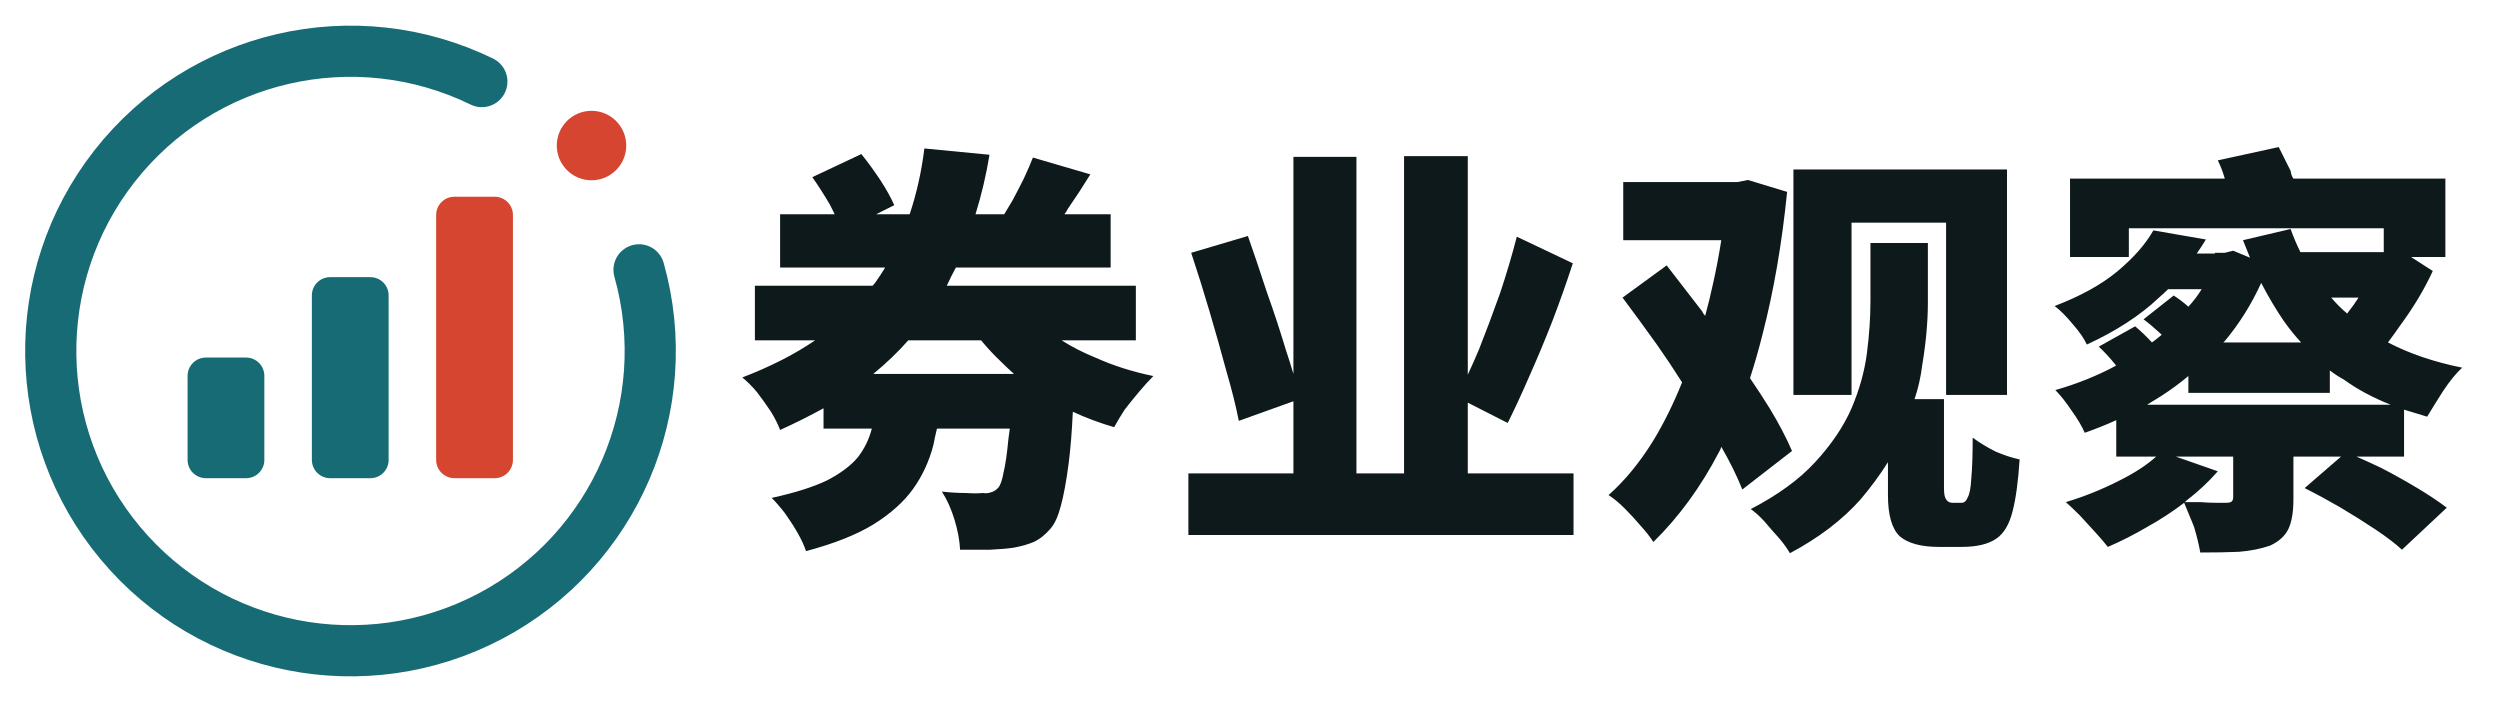
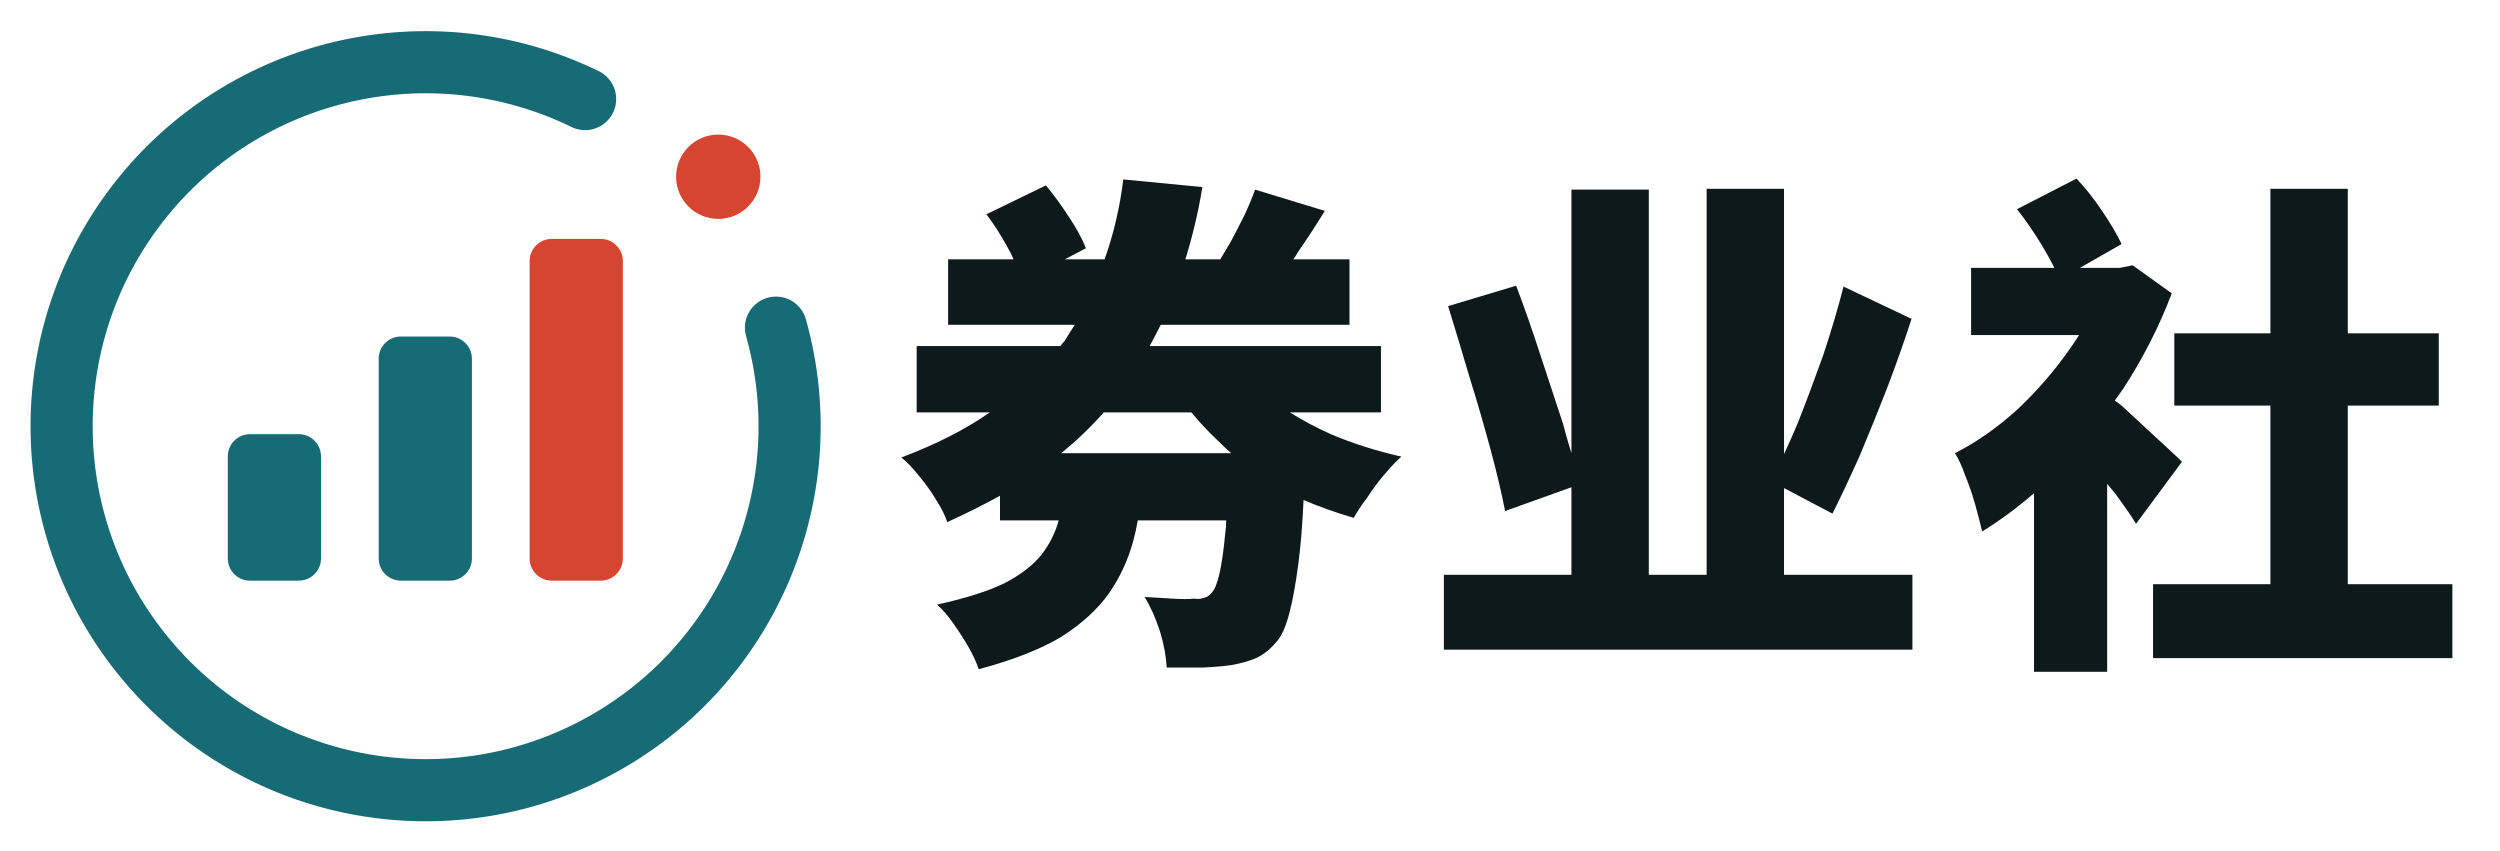
- <svg xmlns="http://www.w3.org/2000/svg" viewBox="0 0 357 100">
+ <svg xmlns="http://www.w3.org/2000/svg" viewBox="0 0 294 100">
  <g transform="translate(-16.8 -16.8) scale(.261)">
    <path d="M414 212A164 164 0 1 1 328 109" fill="none" stroke="#176b75" stroke-width="28" stroke-linecap="round" />
    <circle cx="388" cy="144" r="19" fill="#d6452f" />
    <rect x="167" y="260" width="42" height="66" rx="10" fill="#176b75" />
    <rect x="235" y="216" width="42" height="110" rx="10" fill="#176b75" />
    <rect x="303" y="172" width="42" height="154" rx="10" fill="#d6452f" />
  </g>
-   <path d="M107.8 48.6L107.8 40.8L124.6 40.8Q124.9 40.5 125.1 40.2L125.1 40.2Q125.8 39.2 126.4 38.2L126.4 38.2L111.4 38.2L111.4 30.6L119.2 30.6Q118.9 30.0 118.5 29.2L118.5 29.2Q117.2 27.0 116.0 25.3L116.0 25.3L123.0 22.0Q124.3 23.6 125.7 25.7Q127.0 27.7 127.7 29.3L127.7 29.3L125.1 30.6L129.9 30.6Q131.4 26.1 132.0 21.2L132.0 21.2L141.3 22.1Q140.6 26.4 139.3 30.6L139.3 30.6L143.4 30.6Q144.0 29.6 144.6 28.6L144.6 28.6Q145.4 27.1 146.2 25.5Q147.0 23.8 147.5 22.5L147.5 22.5L155.7 24.9Q154.1 27.5 152.5 29.8L152.5 29.8Q152.3 30.2 152.0 30.6L152.0 30.6L158.6 30.6L158.6 38.2L136.5 38.2Q135.8 39.5 135.2 40.8L135.2 40.8L162.2 40.8L162.2 48.6L151.6 48.6Q153.8 50.0 156.5 51.1L156.5 51.1Q160.3 52.8 164.7 53.7L164.7 53.7Q163.8 54.6 162.7 55.9Q161.6 57.2 160.6 58.5Q159.7 59.9 159.1 61.0L159.1 61.0Q156.0 60.1 153.2 58.8L153.2 58.8Q153.0 63.1 152.6 66.2L152.6 66.2Q152.1 70.0 151.5 72.2Q150.9 74.5 150.0 75.5L150.0 75.5Q148.9 76.8 147.6 77.4Q146.4 77.9 144.8 78.2L144.8 78.2Q143.5 78.4 141.4 78.5Q139.4 78.5 137.1 78.5L137.1 78.5Q137.0 76.5 136.3 74.2Q135.6 71.9 134.5 70.2L134.5 70.2Q136.3 70.4 137.9 70.4Q139.4 70.5 140.3 70.4L140.3 70.4Q141.0 70.5 141.5 70.3Q142.0 70.2 142.5 69.7L142.5 69.7Q143.0 69.2 143.3 67.5Q143.7 65.9 144.0 62.7L144.0 62.7Q144.1 62.0 144.2 61.2L144.2 61.2L133.8 61.2Q133.5 62.4 133.3 63.5L133.3 63.5Q132.4 67.0 130.4 69.8Q128.4 72.6 124.7 74.9Q121.1 77.1 115.1 78.7L115.1 78.7Q114.7 77.5 113.9 76.1Q113.1 74.7 112.1 73.3Q111.1 72.0 110.2 71.1L110.2 71.1Q115.2 70.0 118.1 68.6Q121.0 67.1 122.5 65.3L122.5 65.3Q123.9 63.5 124.5 61.2L124.5 61.2L117.6 61.2L117.6 58.3Q114.7 59.9 111.4 61.4L111.4 61.4Q111.0 60.3 110.1 58.8Q109.1 57.3 108.1 56.0Q107.0 54.7 106 53.9L106 53.9Q112.0 51.6 116.4 48.6L116.4 48.6L107.8 48.6ZM124.7 53.4L144.8 53.4Q143.9 52.6 143.1 51.8L143.1 51.8Q141.5 50.3 140.1 48.6L140.1 48.6L129.7 48.6Q127.5 51.1 124.7 53.4L124.7 53.4Z M169.7 76.4L169.7 67.6L184.7 67.6L184.7 57.3L176.9 60.1Q176.3 57.0 175.1 52.9Q174.0 48.8 172.7 44.4Q171.4 40.0 170.1 36.1L170.1 36.1L178.2 33.7Q179.5 37.4 180.9 41.7Q182.4 45.9 183.6 49.9L183.6 49.9Q184.2 51.7 184.7 53.4L184.7 53.4L184.7 22.4L193.7 22.4L193.7 67.6L200.5 67.6L200.5 22.3L209.6 22.3L209.6 53.5Q210.4 51.8 211.2 49.9L211.2 49.9Q212.7 46.1 214.2 41.9Q215.6 37.7 216.6 33.8L216.6 33.8L224.6 37.6Q223.3 41.6 221.7 45.8Q220.1 49.9 218.4 53.7Q216.8 57.4 215.3 60.4L215.3 60.4L209.6 57.5L209.6 67.6L224.7 67.6L224.7 76.4L169.7 76.4Z M231.8 34.3L231.8 26.0L248.1 26.0L249.6 25.7L255.2 27.4Q254.1 38.4 251.7 47.7L251.7 47.7Q250.9 50.9 249.9 54.0L249.9 54.0Q251.4 56.2 252.7 58.3L252.7 58.3Q254.7 61.6 255.9 64.4L255.9 64.4L248.8 69.9Q247.7 67.1 245.8 63.8L245.8 63.8Q245.7 64.2 245.5 64.5L245.5 64.5Q241.6 72.0 236.1 77.4L236.1 77.4Q235.4 76.3 234.3 75.1Q233.2 73.8 232 72.6Q230.8 71.4 229.7 70.7L229.7 70.7Q233.2 67.6 236.1 62.9L236.1 62.9Q238.4 59.1 240.2 54.6L240.2 54.6Q238.5 51.9 236.6 49.2L236.6 49.2Q234.1 45.7 231.7 42.5L231.7 42.5L238.0 37.9Q240.4 41.0 243.1 44.5L243.1 44.5Q243.2 44.8 243.5 45.1L243.5 45.1Q244.1 42.9 244.6 40.6L244.6 40.6Q245.3 37.5 245.8 34.3L245.8 34.3L231.8 34.3ZM256.1 56.4L256.1 24.2L286.6 24.2L286.6 56.4L277.9 56.4L277.9 31.8L264.4 31.8L264.4 56.4L256.1 56.4ZM267.1 43.0L267.1 34.7L275.3 34.7L275.3 43.2Q275.3 47.3 274.5 52.1L274.5 52.1Q274.2 54.6 273.4 57.0L273.4 57.0L277.6 57.0L277.6 69.7Q277.6 70.9 277.9 71.3Q278.2 71.8 278.8 71.8L278.8 71.8L280.1 71.8Q280.7 71.8 281.0 71.0Q281.4 70.3 281.5 68.3Q281.7 66.2 281.7 62.5L281.7 62.5Q283.2 63.6 285.0 64.5Q286.9 65.3 288.4 65.6L288.4 65.6Q288.1 70.3 287.4 73.0Q286.7 75.8 285.1 76.9Q283.4 78.1 280.1 78.1L280.1 78.1L276.9 78.1Q273.1 78.1 271.3 76.6Q269.6 75.0 269.6 70.7L269.6 70.7L269.6 66.0Q267.9 68.7 265.7 71.3L265.7 71.3Q261.8 75.7 255.6 79L255.6 79Q255.1 78.1 254.1 76.9Q253.0 75.7 252.0 74.5Q250.9 73.3 250.0 72.7L250.0 72.7Q255.8 69.7 259.2 66.0Q262.7 62.2 264.4 58.3Q266.1 54.3 266.6 50.4Q267.1 46.5 267.1 43.0L267.1 43.0Z M307.5 32.9L307.5 32.9L315.0 34.2Q314.4 35.2 313.7 36.2L313.7 36.2L316.3 36.2L316.3 36.1L317.7 36.1L318.9 35.8L321.3 36.8Q320.8 35.6 320.3 34.3L320.3 34.3L327.1 32.7Q327.7 34.4 328.5 36.0L328.5 36.0L340.4 36.0L340.4 32.6L304.0 32.6L304.0 36.7L295.6 36.7L295.6 25.5L317.7 25.5Q317.3 24.1 316.7 22.9L316.7 22.9L325.4 21Q326.2 22.6 327.1 24.4L327.1 24.4Q327.2 25.1 327.5 25.5L327.5 25.5L349.2 25.5L349.2 36.7L344.3 36.7L347.4 38.7Q345.6 42.6 342.8 46.4L342.8 46.4Q341.9 47.7 341.0 48.9L341.0 48.9Q345.6 51.3 351.6 52.5L351.6 52.5Q350.3 53.7 348.9 55.8Q347.5 58.0 346.6 59.5L346.6 59.5Q345.0 59.0 343.3 58.5L343.3 58.5L343.3 65.2L336.5 65.2Q338.1 65.9 340.0 66.8L340.0 66.8Q342.7 68.2 345.2 69.7Q347.7 71.2 349.4 72.5L349.4 72.5L343.0 78.5Q341.6 77.2 339.2 75.6Q336.8 74.0 334.1 72.4Q331.5 70.9 329.1 69.7L329.1 69.7L334.3 65.2L327.5 65.2L327.5 71.3Q327.5 74.0 326.8 75.5Q326.1 77.0 324.2 77.9L324.2 77.9Q322.2 78.6 319.7 78.8Q317.3 78.9 314.2 78.9L314.2 78.9Q313.9 77.2 313.3 75.2L313.3 75.2Q312.5 73.3 311.9 71.8L311.9 71.8Q309.4 73.7 306.7 75.2L306.7 75.2Q303.8 76.9 301.0 78.1L301.0 78.1Q300.3 77.2 299.2 76.0Q298.1 74.8 297.0 73.6Q295.9 72.5 295 71.7L295 71.7Q299.0 70.5 302.7 68.6L302.7 68.6Q305.9 67.0 307.9 65.2L307.9 65.2L302.2 65.2L302.2 60.0Q300.0 61.0 297.7 61.8L297.7 61.8Q297.1 60.4 295.8 58.6Q294.6 56.8 293.5 55.7L293.5 55.7Q298.1 54.4 302.2 52.2L302.2 52.2Q302.1 52.2 302.1 52.1L302.1 52.1Q300.9 50.6 299.7 49.5L299.7 49.5L304.9 46.6Q306.1 47.6 307.3 48.9L307.3 48.9Q308.0 48.4 308.7 47.8L308.7 47.8Q307.3 46.5 306.1 45.6L306.1 45.6L310.4 42.2Q311.5 42.9 312.5 43.8L312.5 43.8Q313.6 42.6 314.4 41.3L314.4 41.3L309.6 41.3Q309.0 41.9 308.3 42.5L308.3 42.5Q304.3 46.3 298.0 49.2L298.0 49.2Q297.4 47.9 296.0 46.3Q294.6 44.6 293.4 43.7L293.4 43.7Q298.9 41.6 302.3 38.8Q305.8 35.9 307.5 32.9ZM306.6 57.8L341.4 57.8Q337.6 56.3 334.7 54.2L334.7 54.2Q333.6 53.6 332.7 52.9L332.7 52.9L332.7 56.1L312.5 56.1L312.5 53.7Q310.7 55.2 308.7 56.5L308.7 56.5Q307.6 57.2 306.6 57.8L306.6 57.8ZM317.5 48.9L328.6 48.9Q327.3 47.5 326.1 45.8L326.1 45.8Q324.4 43.3 322.9 40.4L322.9 40.4Q320.8 45.0 317.7 48.7L317.7 48.7Q317.6 48.8 317.5 48.9L317.5 48.9ZM318.9 65.2L310.7 65.2L316.7 67.3Q314.8 69.5 312.2 71.5L312.2 71.5Q312.1 71.6 312.0 71.7L312.0 71.7Q313.0 71.7 314.2 71.7L314.2 71.7Q315.4 71.8 316.5 71.8L316.5 71.8L317.9 71.8Q318.5 71.8 318.7 71.6Q318.9 71.4 318.9 71.0L318.9 71.0L318.9 65.2ZM335.2 44.8L335.2 44.8Q335.2 44.7 335.3 44.6L335.3 44.6Q336.1 43.6 336.8 42.5L336.8 42.5L332.9 42.5Q333.9 43.7 335.2 44.8Z" fill="#0e191b" />
+   <path d="M107.8 48.5L107.8 40.7L124.7 40.7Q124.9 40.4 125.2 40.1L125.2 40.1Q125.8 39.1 126.4 38.2L126.4 38.2L111.5 38.2L111.5 30.5L119.2 30.5Q118.9 29.8 118.5 29.1L118.5 29.1Q117.3 26.9 116 25.2L116 25.2L123.0 21.8Q124.4 23.5 125.7 25.5Q127.1 27.6 127.7 29.2L127.7 29.2L125.2 30.5L129.9 30.5Q131.5 26.0 132.1 21.1L132.1 21.1L141.4 22.0Q140.7 26.3 139.4 30.5L139.4 30.5L143.5 30.5Q144.1 29.5 144.7 28.5L144.7 28.5Q145.5 27.0 146.3 25.4Q147.1 23.7 147.6 22.3L147.6 22.3L155.8 24.8Q154.2 27.4 152.6 29.7L152.6 29.7Q152.4 30.1 152.1 30.5L152.1 30.5L158.7 30.5L158.7 38.2L136.5 38.2Q135.9 39.4 135.2 40.7L135.2 40.7L162.4 40.7L162.4 48.5L151.7 48.5Q153.9 49.9 156.6 51.1L156.6 51.1Q160.4 52.7 164.8 53.7L164.8 53.7Q163.9 54.5 162.8 55.8Q161.7 57.1 160.8 58.5Q159.8 59.8 159.2 60.9L159.2 60.9Q156.1 60.0 153.3 58.8L153.3 58.8Q153.1 63.1 152.7 66.2L152.7 66.2Q152.2 70.0 151.6 72.2Q151.0 74.5 150.1 75.5L150.1 75.5Q149.0 76.8 147.7 77.4Q146.5 77.9 144.9 78.2L144.9 78.2Q143.6 78.4 141.5 78.5Q139.5 78.5 137.2 78.5L137.2 78.5Q137.1 76.5 136.4 74.2Q135.6 71.8 134.6 70.2L134.6 70.2Q136.4 70.3 137.9 70.4Q139.5 70.5 140.4 70.4L140.4 70.4Q141.1 70.5 141.6 70.3Q142.1 70.2 142.5 69.7L142.5 69.7Q143.0 69.2 143.4 67.5Q143.8 65.8 144.1 62.6L144.1 62.6Q144.2 62.0 144.2 61.2L144.2 61.2L133.8 61.2Q133.6 62.4 133.3 63.5L133.3 63.5Q132.4 66.9 130.4 69.8Q128.4 72.6 124.8 74.9Q121.1 77.1 115.1 78.7L115.1 78.7Q114.7 77.5 113.9 76.1Q113.1 74.7 112.1 73.3Q111.2 72.0 110.2 71.1L110.2 71.1Q115.2 70.0 118.1 68.6Q121.0 67.1 122.5 65.2L122.5 65.2Q123.9 63.4 124.5 61.2L124.5 61.2L117.6 61.2L117.6 58.3Q114.7 59.9 111.4 61.4L111.4 61.4Q111.0 60.2 110.1 58.8Q109.2 57.3 108.1 56.0Q107.0 54.6 106 53.8L106 53.8Q112.1 51.5 116.4 48.5L116.4 48.5L107.8 48.5ZM124.8 53.3L144.8 53.3Q144 52.6 143.2 51.8L143.2 51.8Q141.6 50.3 140.1 48.5L140.1 48.5L129.8 48.5Q127.5 51.1 124.8 53.3L124.8 53.3Z M169.8 76.4L169.8 67.6L184.8 67.6L184.8 57.3L177 60.1Q176.4 57.0 175.3 52.9Q174.2 48.8 172.8 44.3Q171.5 39.9 170.3 36.0L170.3 36.0L178.3 33.6Q179.7 37.3 181.1 41.6Q182.5 45.8 183.8 49.8L183.8 49.8Q184.3 51.7 184.8 53.3L184.8 53.3L184.8 22.3L193.9 22.3L193.9 67.6L200.7 67.6L200.7 22.2L209.8 22.2L209.8 53.4Q210.6 51.7 211.4 49.8L211.4 49.8Q212.9 46.0 214.4 41.8Q215.8 37.6 216.8 33.7L216.8 33.7L224.8 37.5Q223.5 41.5 221.9 45.7Q220.3 49.8 218.7 53.6Q217 57.4 215.5 60.4L215.5 60.4L209.8 57.4L209.8 67.6L224.9 67.6L224.9 76.4L169.8 76.4Z M253.2 77.4L253.2 68.7L267.0 68.7L267.0 47.7L255.7 47.7L255.7 39.2L267.0 39.2L267.0 22.2L276.1 22.2L276.1 39.2L286.8 39.2L286.8 47.7L276.1 47.7L276.1 68.7L288.4 68.7L288.4 77.4L253.2 77.4ZM231.8 39.4L231.8 31.5L241.6 31.5Q241.0 30.3 240.1 28.8L240.1 28.8Q238.7 26.5 237.2 24.6L237.2 24.6L244.2 21.0Q245.8 22.7 247.2 24.8Q248.7 27.0 249.5 28.7L249.5 28.7L244.6 31.5L249.3 31.5L250.8 31.2L255.4 34.5Q253.2 40.3 249.7 45.7L249.7 45.7Q249.2 46.4 248.7 47.1L248.7 47.1Q249.1 47.4 249.5 47.7L249.5 47.7Q250.8 48.9 252.2 50.2Q253.6 51.5 254.8 52.6Q256.1 53.8 256.6 54.3L256.6 54.3L251.2 61.6Q250.4 60.3 249.3 58.8L249.3 58.8Q248.6 57.8 247.8 56.9L247.8 56.9L247.8 79.0L239.2 79.0L239.2 58.0Q236.2 60.6 233.1 62.5L233.1 62.5Q232.8 61.2 232.3 59.4Q231.8 57.6 231.1 55.9Q230.5 54.2 229.9 53.3L229.9 53.3Q233.8 51.3 237.3 48.1Q240.8 44.8 243.5 40.9L243.5 40.9Q244 40.2 244.5 39.4L244.5 39.4L231.8 39.4Z" fill="#0e191b" />
</svg>
